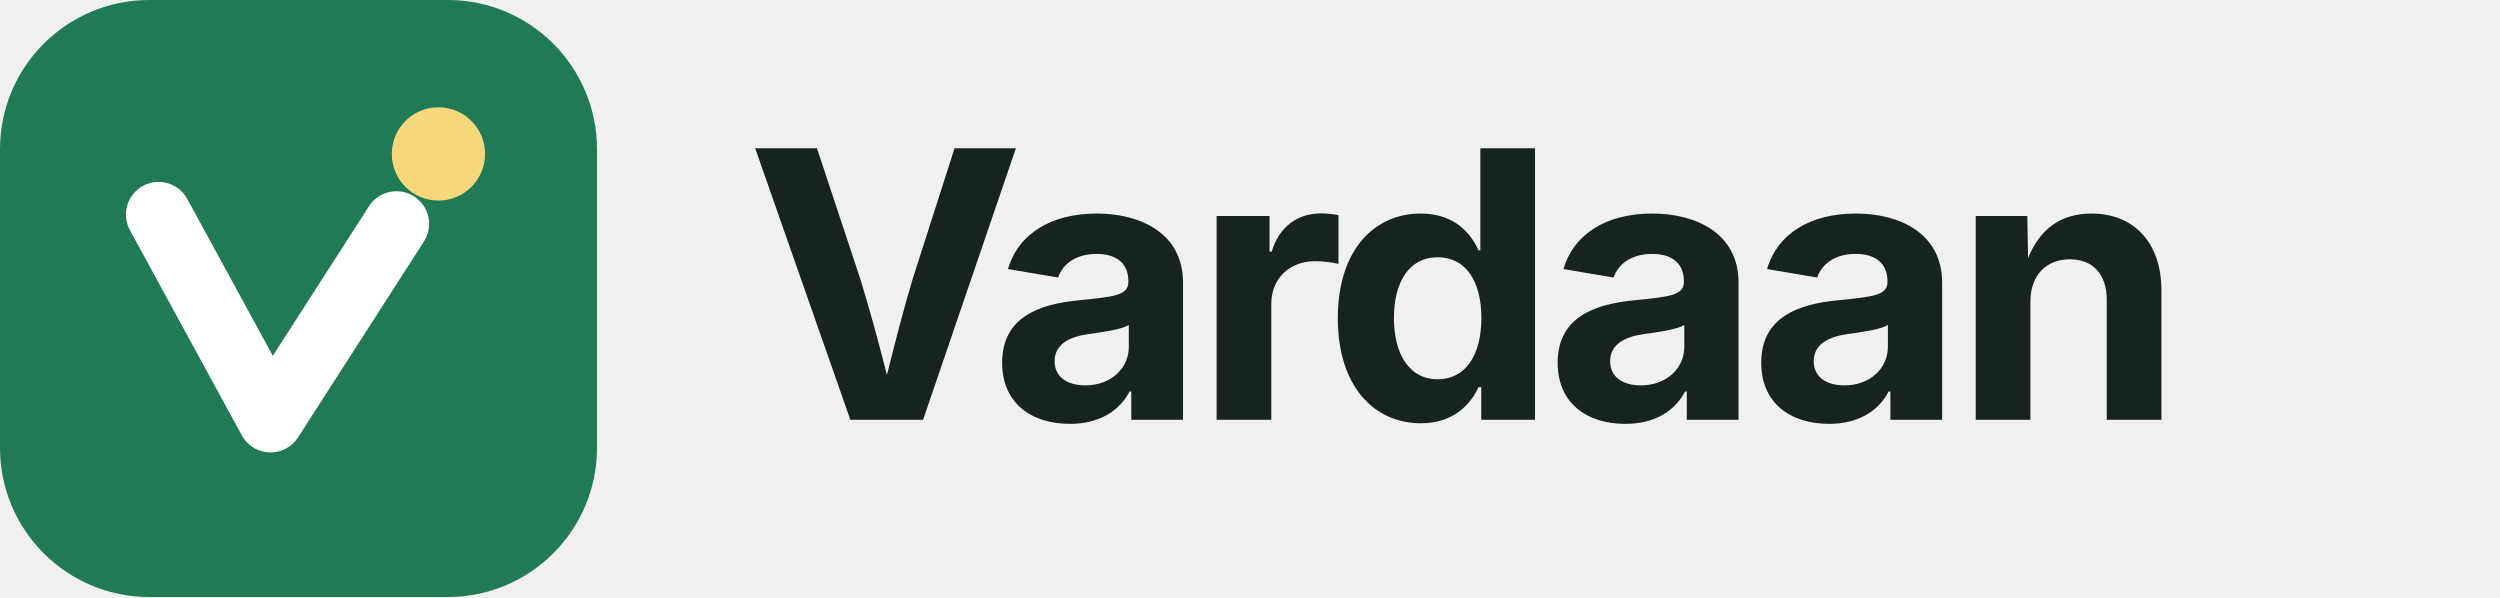
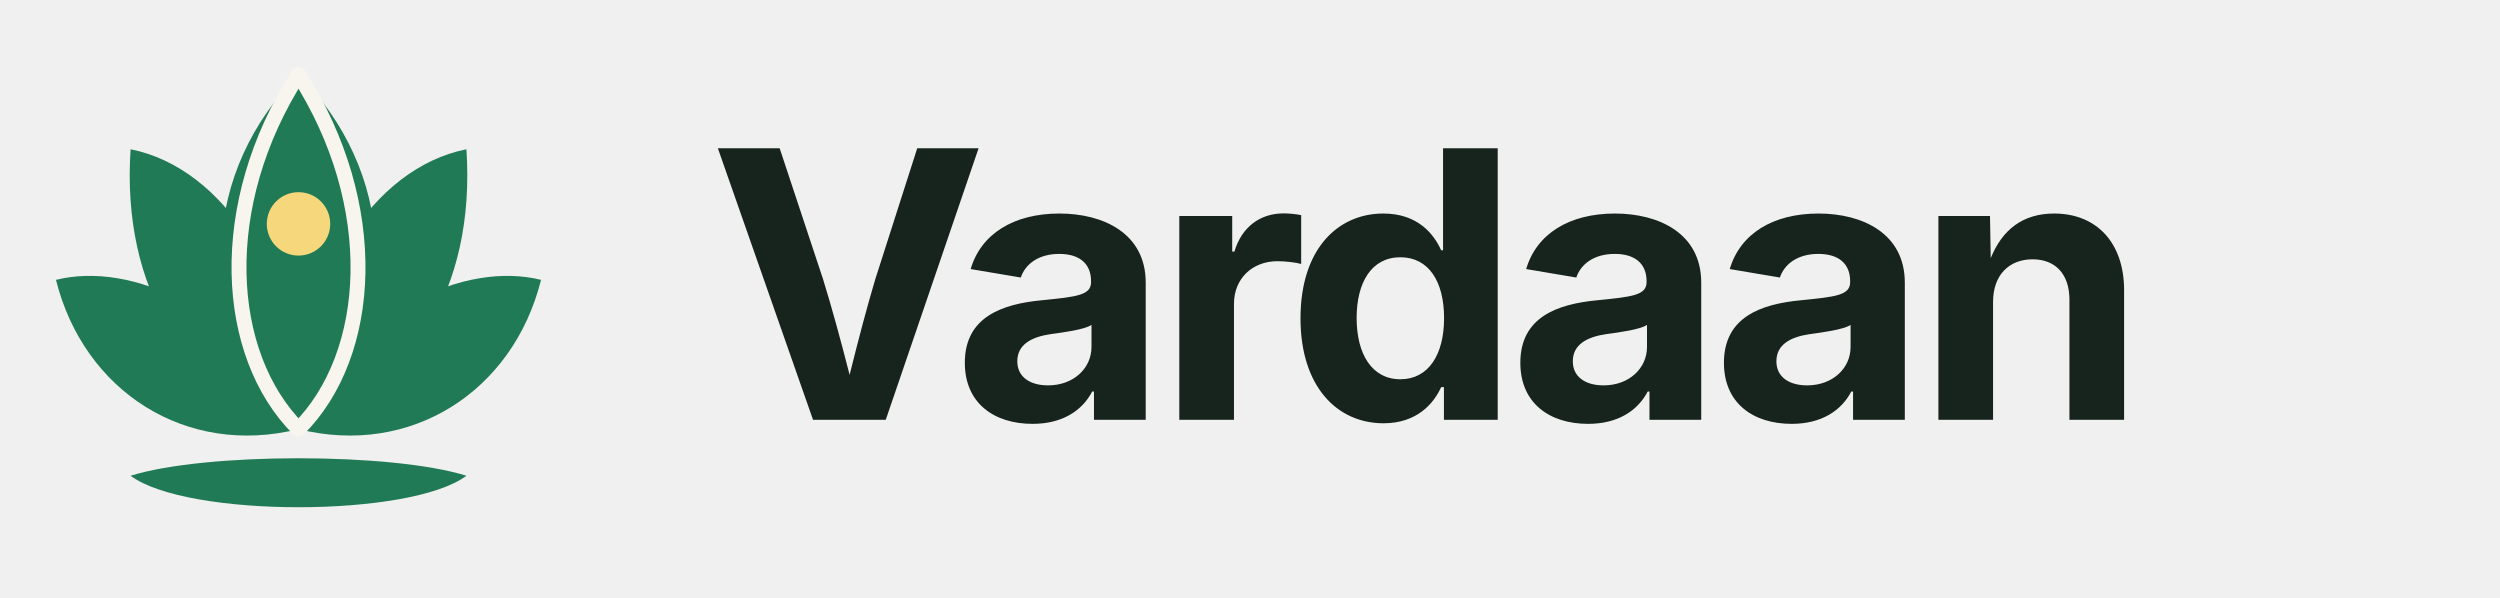
<svg xmlns="http://www.w3.org/2000/svg" viewBox="0 0 268 64" role="img" aria-label="Vardaan">
-   <rect width="64" height="64" rx="16" fill="#1F7A55" />
-   <path d="M17 23l12 22 13.500-21" fill="none" stroke="#fff" stroke-width="7" stroke-linecap="round" stroke-linejoin="round" />
-   <circle cx="47" cy="16.500" r="5" fill="#F6D77B" />
-   <text x="80" y="45" font-family="Inter, ui-sans-serif, system-ui, -apple-system, 'Segoe UI', Roboto, Arial, sans-serif" font-size="40" font-weight="700" letter-spacing="-1.4" fill="#17231D">Vardaan</text>
+   <g fill="#1F7A55">
+     <path d="M6 30 C14 28 26 33 32 46 C20 49 9 42 6 30 Z" />
+     <path d="M58 30 C50 28 38 33 32 46 C44 49 55 42 58 30 Z" />
+     <path d="M14 16 C24 18 32 30 32 46 C20 42 13 31 14 16 Z" />
+     <path d="M50 16 C40 18 32 30 32 46 C44 42 51 31 50 16 Z" />
+     <path d="M32 8 C42 18 44 34 32 46 C20 34 22 18 32 8 Z" />
+     <path d="M14 51 C22 48.500 42 48.500 50 51 C44 55.500 20 55.500 14 51 Z" />
+   </g>
+   <g fill="none" stroke="#F7F5EE" stroke-width="1.6" stroke-linecap="round">
+     <path d="M32 46 C24 38 23 22 32 8" />
+     <path d="M32 46 C40 38 41 22 32 8" />
+   </g>
+   <circle cx="32" cy="24" r="3.4" fill="#F6D77B" />
+   <text x="76" y="45" font-family="Inter, ui-sans-serif, system-ui, -apple-system, 'Segoe UI', Roboto, Arial, sans-serif" font-size="40" font-weight="700" letter-spacing="-1.4" fill="#17231D">Vardaan</text>
</svg>
